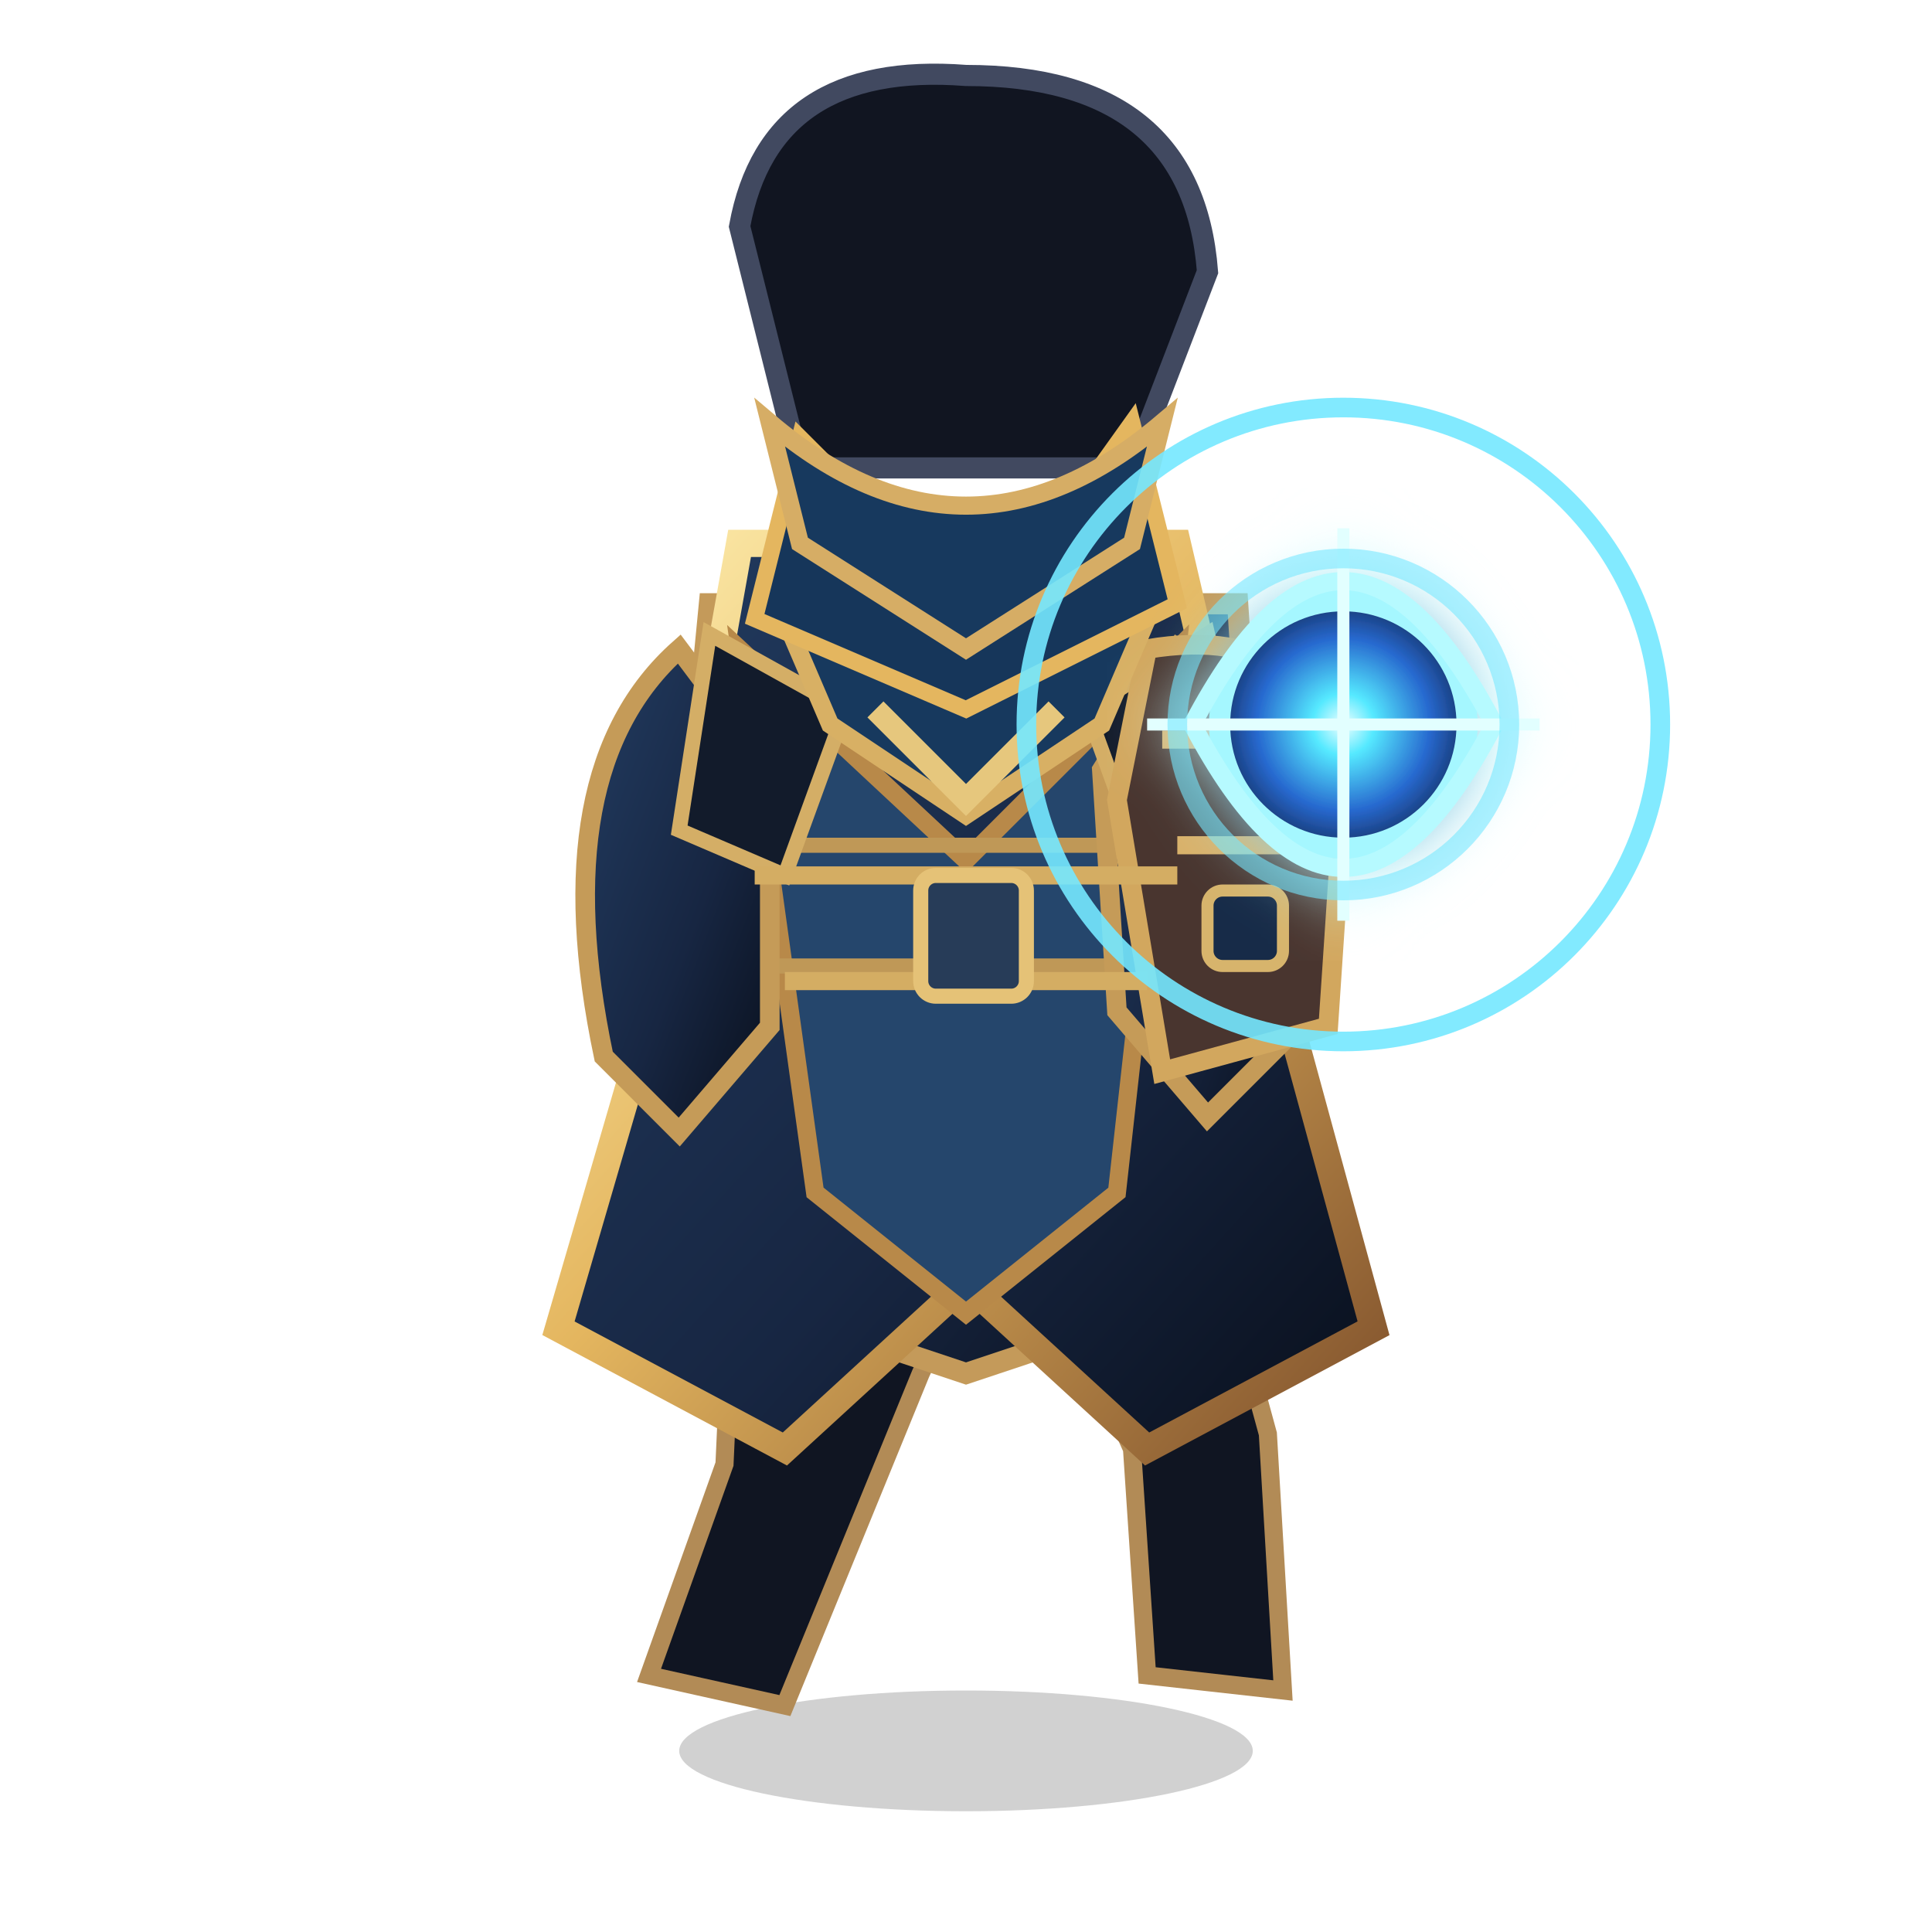
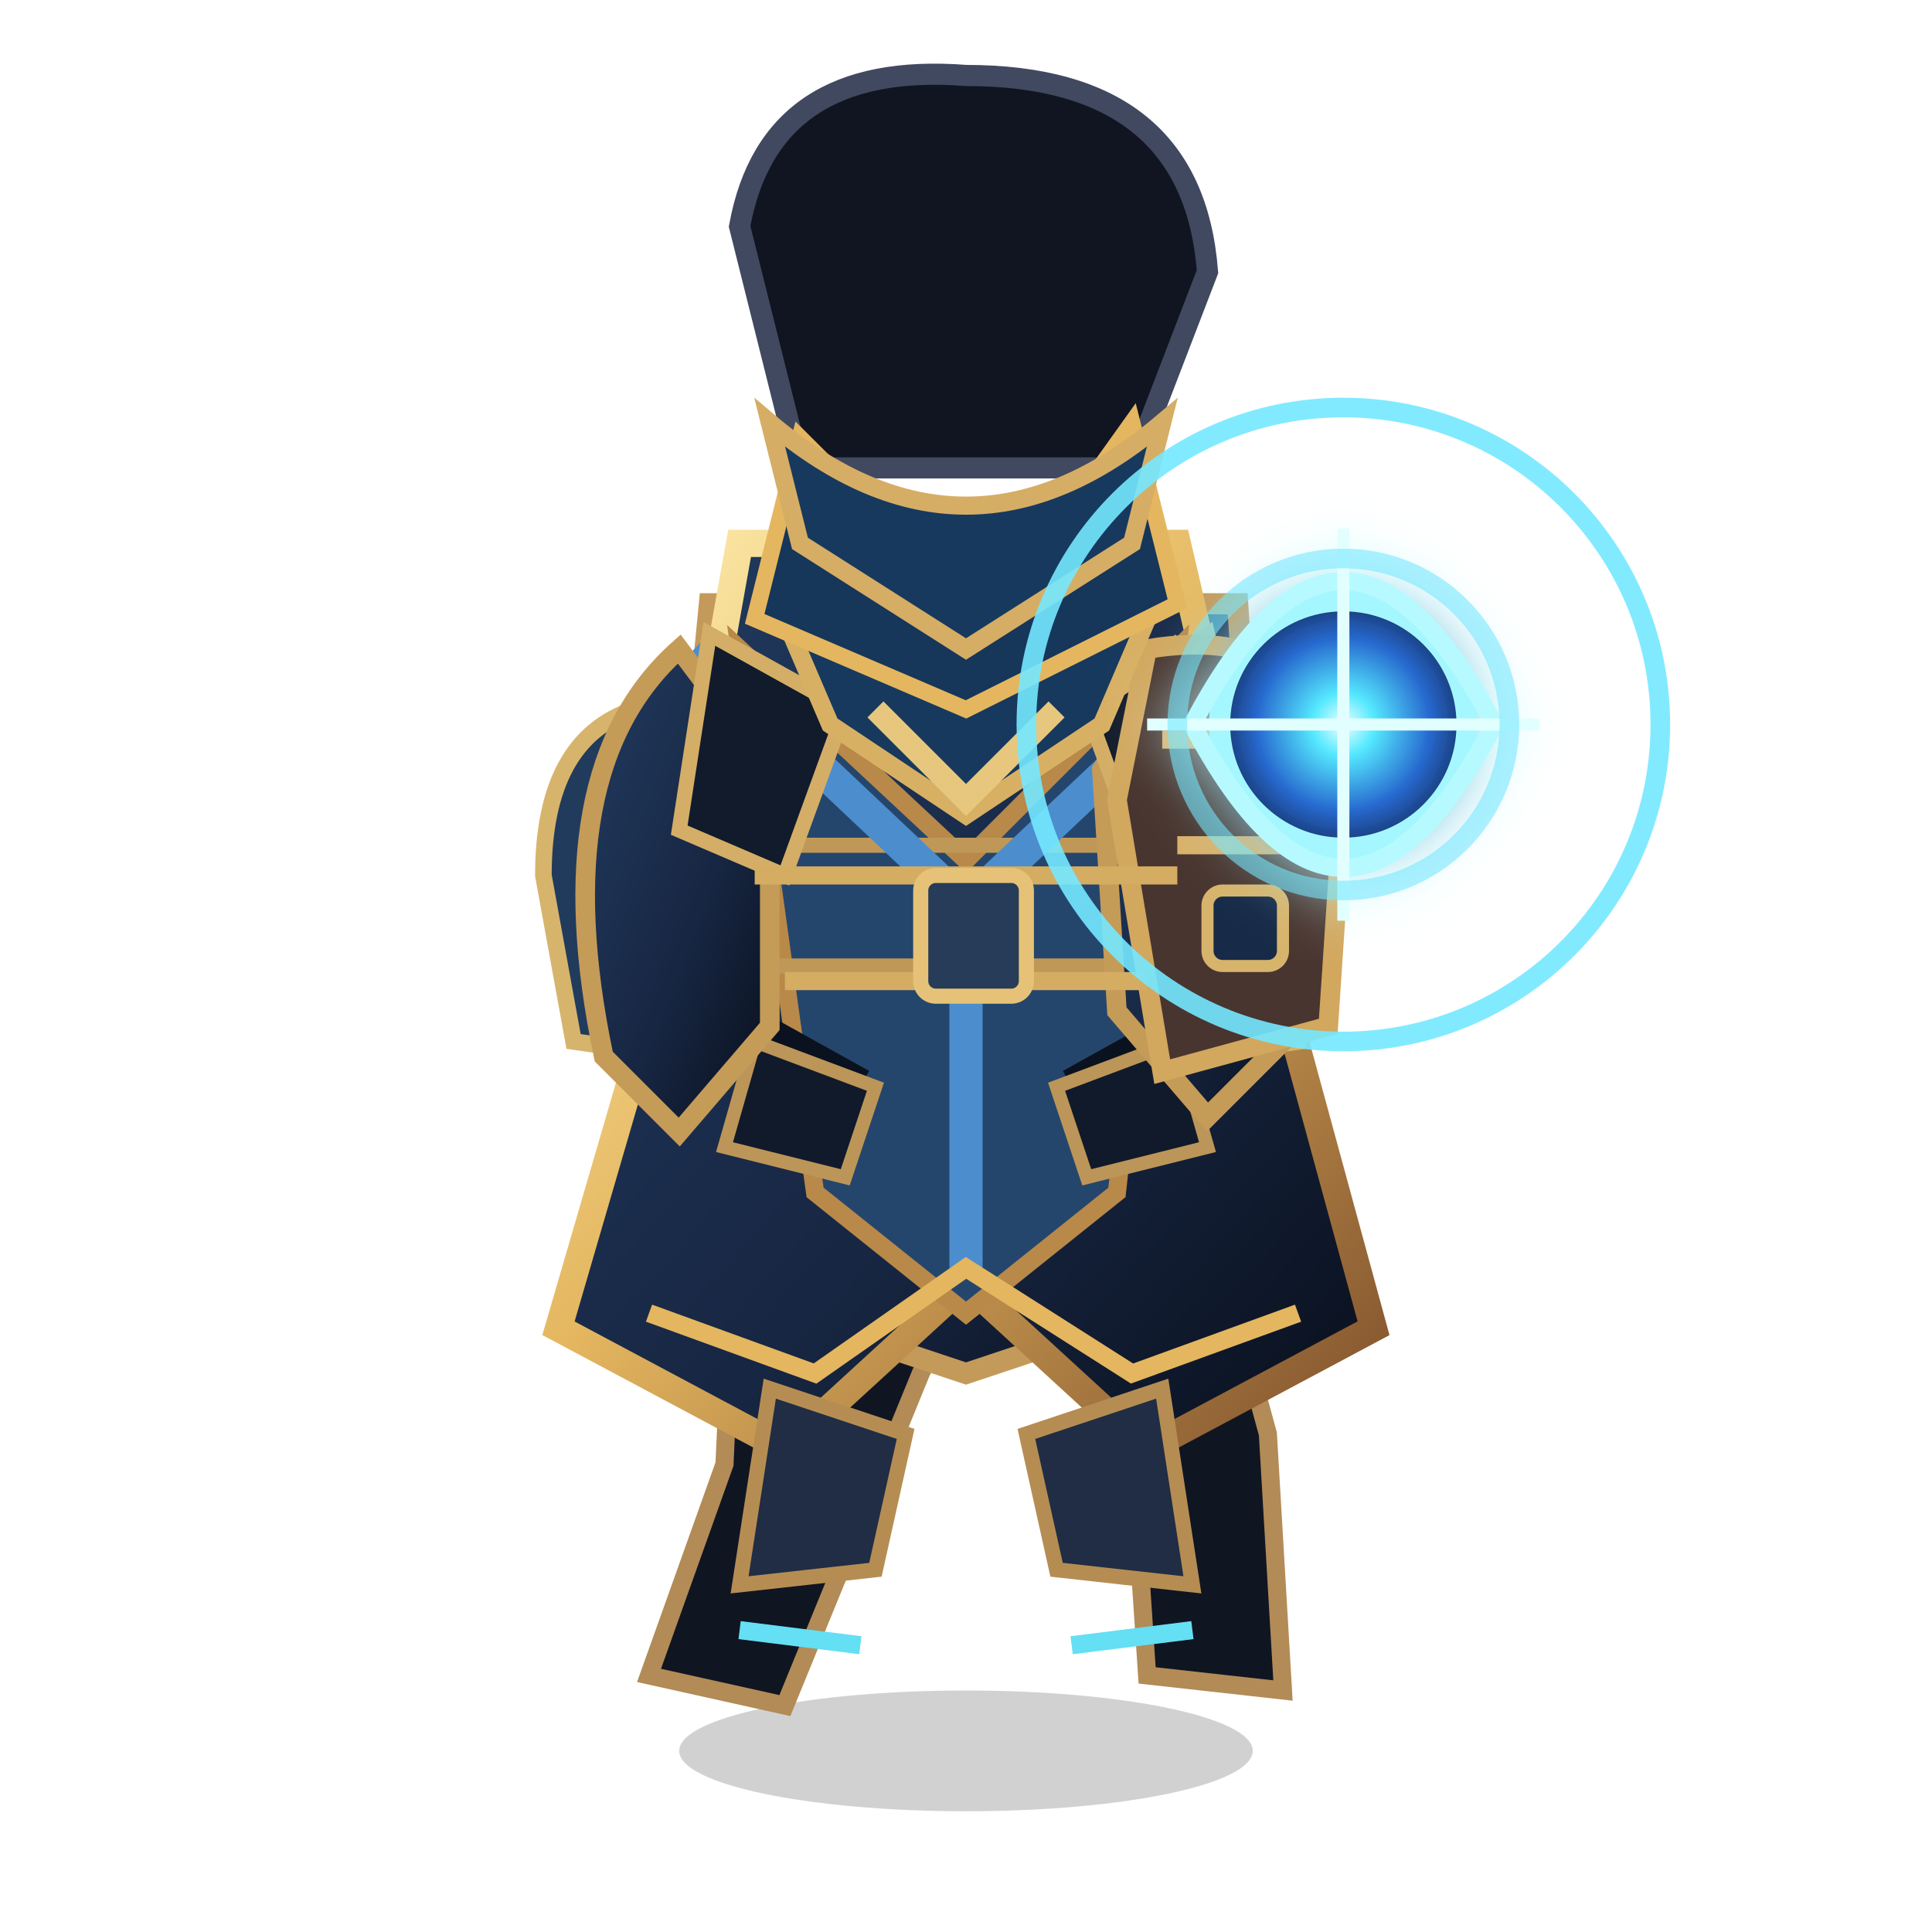
<svg xmlns="http://www.w3.org/2000/svg" width="128" height="128" viewBox="0 0 128 128" role="img" aria-label="Researcher up echoCast frame 3">
  <defs>
    <linearGradient id="coat" x1="0" y1="0" x2="1" y2="1">
      <stop offset="0" stop-color="#223c61" />
      <stop offset=".58" stop-color="#172642" />
      <stop offset="1" stop-color="#090f1b" />
    </linearGradient>
    <linearGradient id="gold" x1="0" y1="0" x2="1" y2="1">
      <stop stop-color="#fff0b2" />
      <stop offset=".45" stop-color="#e4b65f" />
      <stop offset="1" stop-color="#80512c" />
    </linearGradient>
    <radialGradient id="orb">
      <stop stop-color="#f0ffff" />
      <stop offset=".25" stop-color="#55e9ff" />
      <stop offset=".7" stop-color="#2769cf" />
      <stop offset="1" stop-color="#18366e" />
    </radialGradient>
    <linearGradient id="skin" x1="0" y1="0" x2="1" y2="1">
      <stop stop-color="#ffe0bd" />
      <stop offset="1" stop-color="#efc6a0" />
    </linearGradient>
    <filter id="glow">
      <feGaussianBlur stdDeviation="2.1" result="b" />
      <feMerge>
        <feMergeNode in="b" />
        <feMergeNode in="SourceGraphic" />
      </feMerge>
    </filter>
  </defs>
  <ellipse cx="64" cy="116" rx="19" ry="4" fill="#000" opacity=".18" />
  <g transform="translate(0 0)">
    <path d="M49 75 L48 97 L43 111 L52 113 L61 91 L67 78 Z" fill="#101522" stroke="#b28b56" stroke-width="1.2" />
    <path d="M67 78 L75 96 L76 111 L85 112 L84 95 L78 73 Z" fill="#101522" stroke="#b28b56" stroke-width="1.2" />
    <path d="M47 40 L82 40 L84 71 L79 86 L64 91 L49 86 L44 71 Z" fill="url(#coat)" stroke="#c49a5a" stroke-width="1.4" />
    <path d="M49 36 L78 36 L85 66 L91 88 L76 96 L64 85 L52 96 L37 88 L44 64 Z" fill="url(#coat)" stroke="url(#gold)" stroke-width="1.8" />
    <path d="M49 43 L64 57 L78 43 L74 79 L64 87 L54 79 Z" fill="#25466c" stroke="#b88949" stroke-width="1.2" />
    <path d="M49 48 L78 48 M48 56 L78 56 M50 64 L76 64" stroke="#bf9857" stroke-width="1" />
    <path d="M54 41 L64 52 L74 41" fill="none" stroke="#4e91d5" stroke-width="2" />
+     <path d="M46 43 L64 60 L82 43 M64 60 L64 84" fill="none" stroke="#4c8dce" stroke-width="2.2" />
+     <path d="M43 87 L54 91 L64 84 L75 91 L86 87" fill="none" stroke="#e4b65f" stroke-width="1.2" />
+     <path d="M48 67 L57 72 M80 67 L71 72" stroke="#0a1220" stroke-width="2.4" />
+     <path d="M42 47 Q36 49 36 58 L38 69 L45 70 L48 58 Z" fill="#213b5d" stroke="#d7b46c" stroke-width="1.1" />
+     <path d="M39 53 L44 55 L42 64" fill="none" stroke="#5799d9" stroke-width="1.3" />
+     <path d="M81 47 Q88 49 88 58 L86 69 L79 70 L76 58 Z" fill="#172944" stroke="#d7b46c" stroke-width="1.1" />
+     <path d="M80 54 L85 56 L83 64" fill="none" stroke="#5799d9" stroke-width="1.3" />
+     <path d="M50 69 L58 72 L56 78 L48 76 Z M70 72 L78 69 L80 76 L72 78 Z" fill="#111a2a" stroke="#bc9558" stroke-width=".9" />
+     <path d="M51 92 L60 95 L58 104 L49 105 Z M68 95 L77 92 L79 105 L70 104 Z" fill="#202d44" stroke="#b58d53" stroke-width="1" />
+     <path d="M49 108 L57 109 M71 109 L79 108" stroke="#64dff4" stroke-width="1.2" />
    <path d="M45 43 Q36 51 40 70 L45 75 L51 68 L51 51 Z" fill="url(#coat)" stroke="#c59b58" stroke-width="1.3" />
    <path d="M78 43 Q89 52 85 69 L80 74 L74 67 L73 51 Z" fill="url(#coat)" stroke="#c59b58" stroke-width="1.3" />
    <path d="M47 42 L56 47 L52 58 L45 55 Z M80 42 L72 47 L76 58 L83 55 Z" fill="#121b2b" stroke="#d4ae66" stroke-width="1" />
    <path d="M76 43 Q88 41 89 53 L88 68 L77 71 L74 53 Z" fill="#49352f" stroke="#d2a75e" stroke-width="1.3" />
    <path d="M77 49 L87 49 M78 56 L86 56" stroke="#d9b16a" stroke-width="1.2" />
    <rect x="80" y="59" width="5" height="5" rx="1" fill="#172b48" stroke="#d7b46c" stroke-width=".8" />
    <path d="M52 41 L76 41 L73 48 L64 54 L55 48 Z" fill="#17395e" stroke="#d8b064" stroke-width="1.2" />
    <path d="M58 47 L64 53 L70 47" fill="none" stroke="#e6c77d" stroke-width="1.5" />
    <path d="M50 58 L78 58 M52 65 L76 65" stroke="#d4ad63" stroke-width="1.2" />
    <rect x="61" y="58" width="7" height="8" rx="1" fill="#273c58" stroke="#e5c277" stroke-width="1" />
    <path d="M49 15 Q51 4 64 5 Q79 5 80 18 L75 31 L53 31 Z" fill="#111521" stroke="#414960" stroke-width="1.4" />
    <path d="M53 29 L50 41 L64 47 L78 40 L75 28 L70 35 L59 35 Z" fill="#16365a" stroke="#e4b65f" stroke-width="1.1" />
    <path d="M51 28 Q64 39 77 28 L75 36 L64 43 L53 36 Z" fill="#17395e" stroke="#d6ad65" stroke-width="1.2" />
    <g filter="url(#glow)">
      <circle cx="89" cy="48" r="8.198" fill="url(#orb)" stroke="#a5f7ff" stroke-width="1.4" />
      <path d="M79 48 Q89 29 99 48 Q89 67 79 48" fill="none" stroke="#b6faff" stroke-width="1.2" />
      <path d="M76 48 L102 48 M89 35 L89 61" stroke="#e2ffff" stroke-width=".8" />
    </g>
    <g fill="none" stroke="#74e8ff" stroke-width="1.3" opacity=".9">
      <circle cx="89" cy="48" r="21" />
      <circle cx="89" cy="48" r="11" opacity=".65" />
    </g>
  </g>
</svg>
